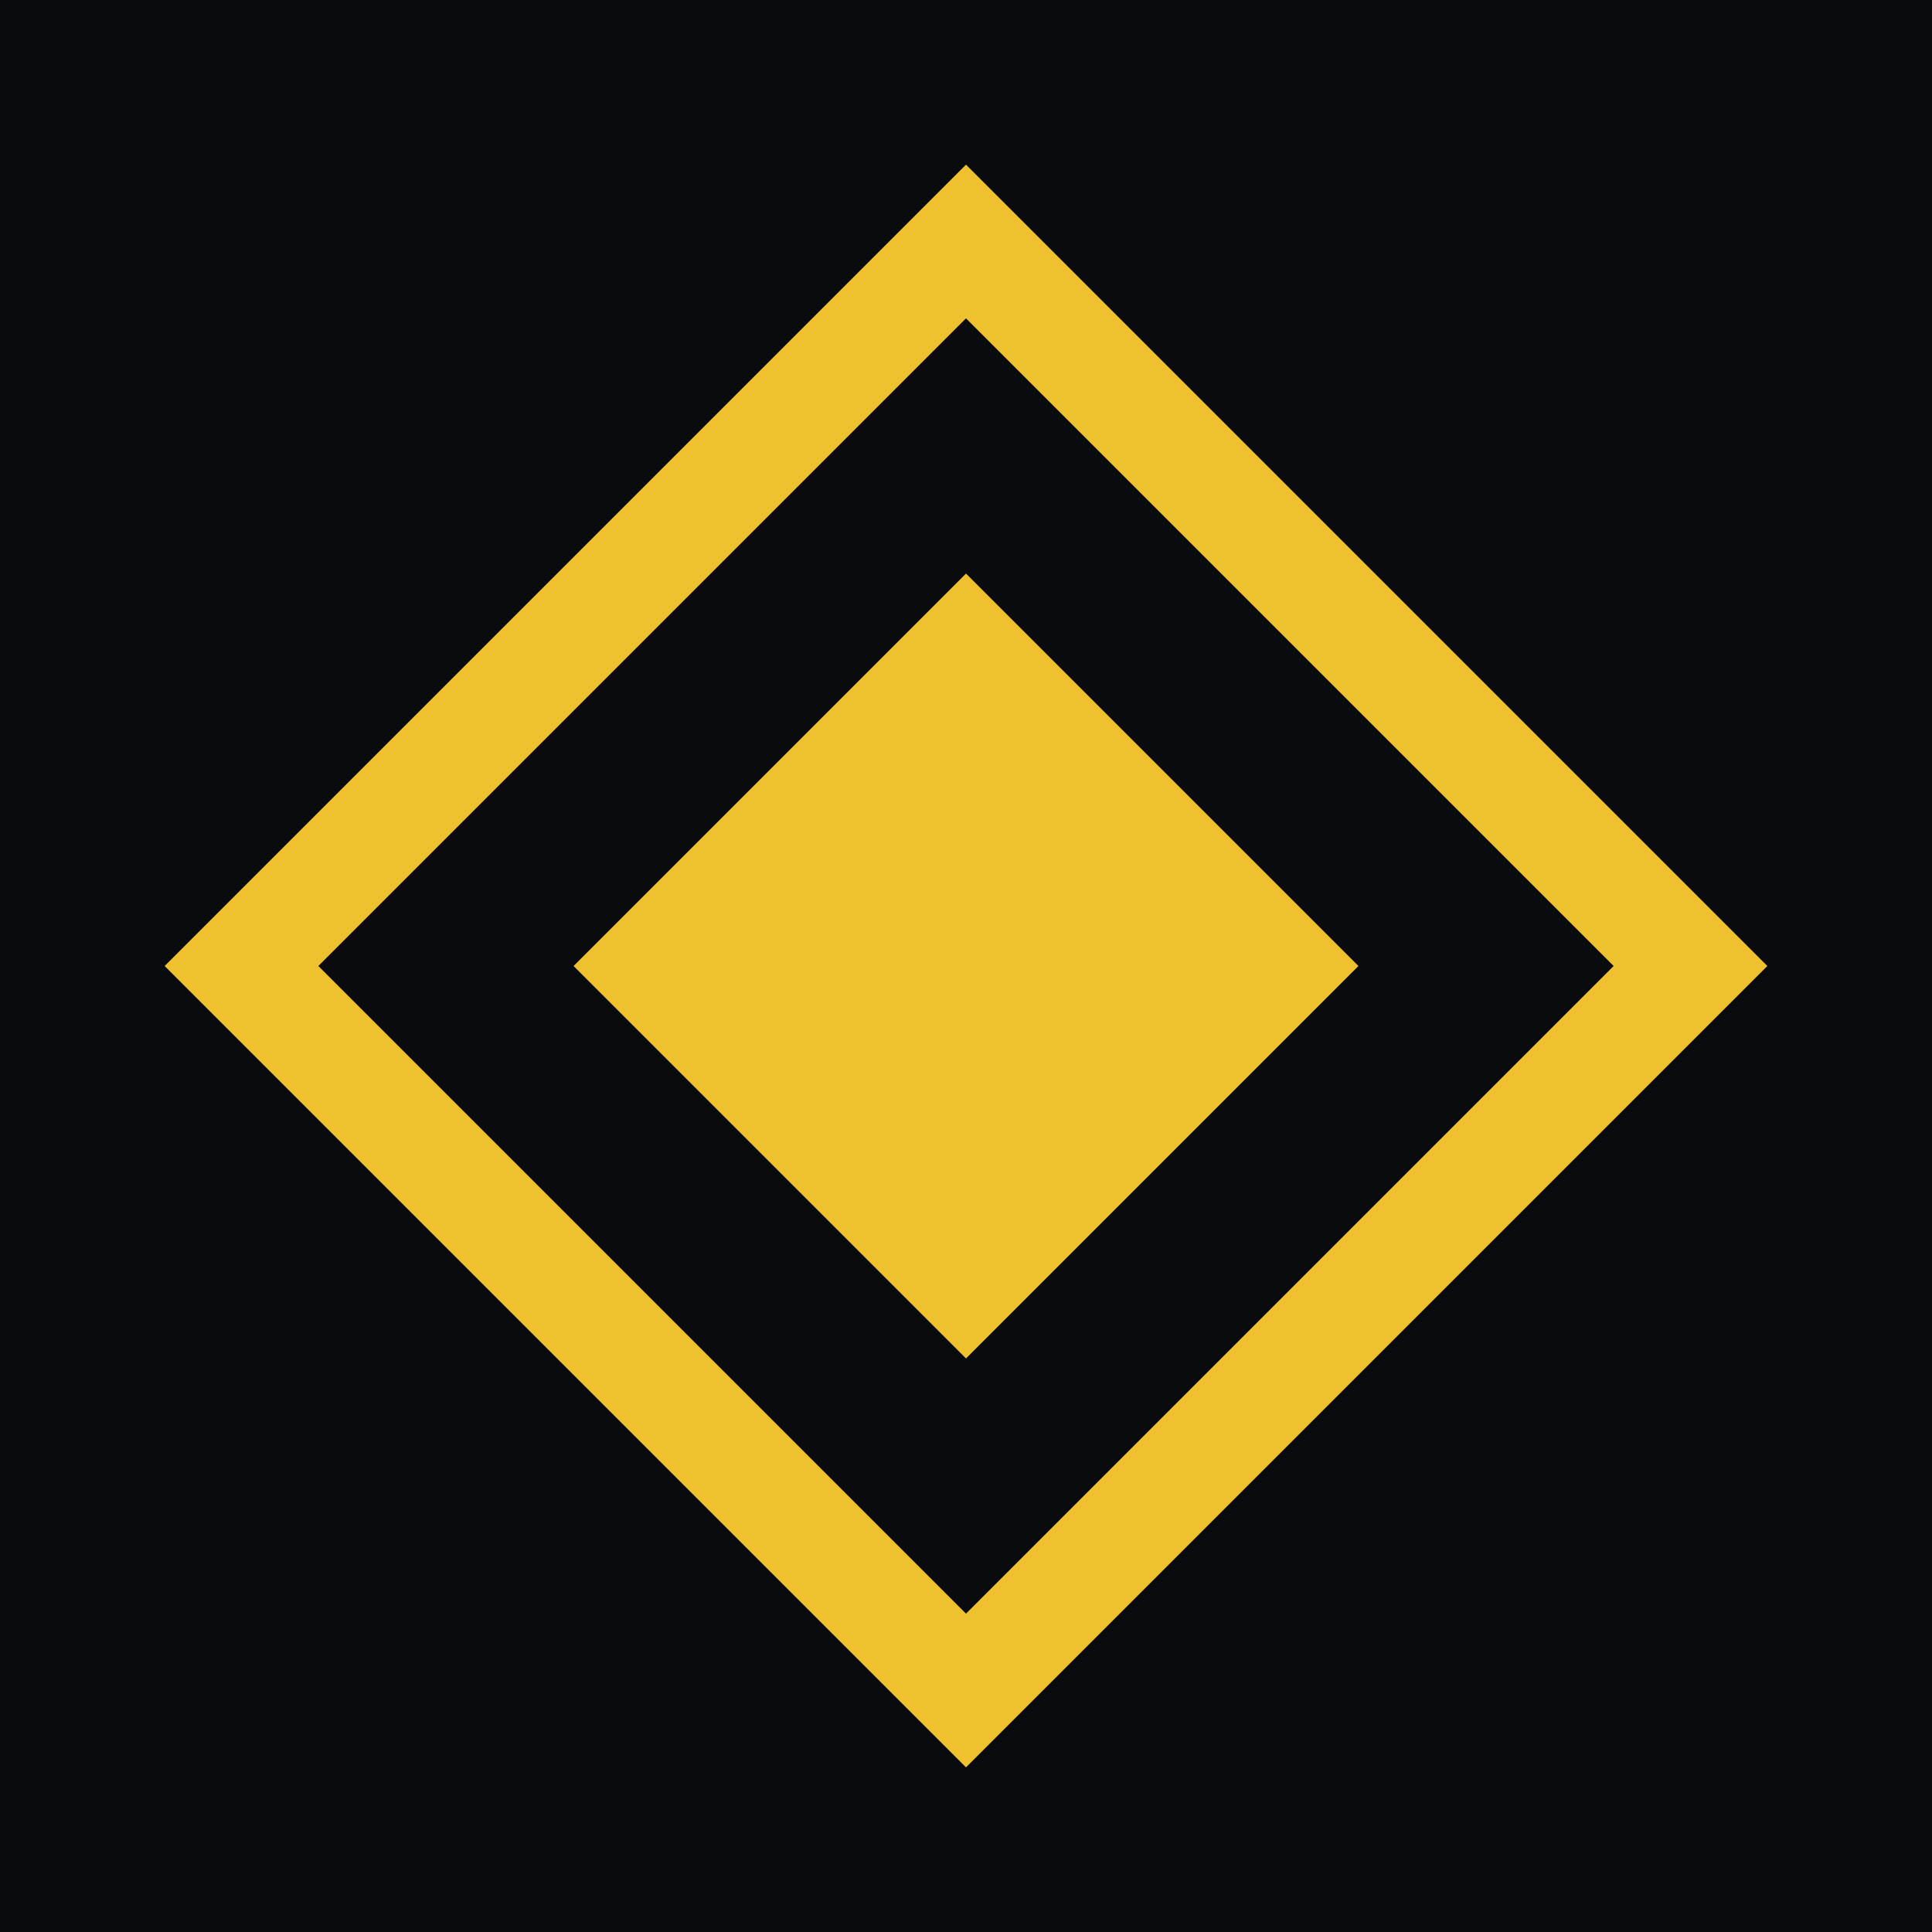
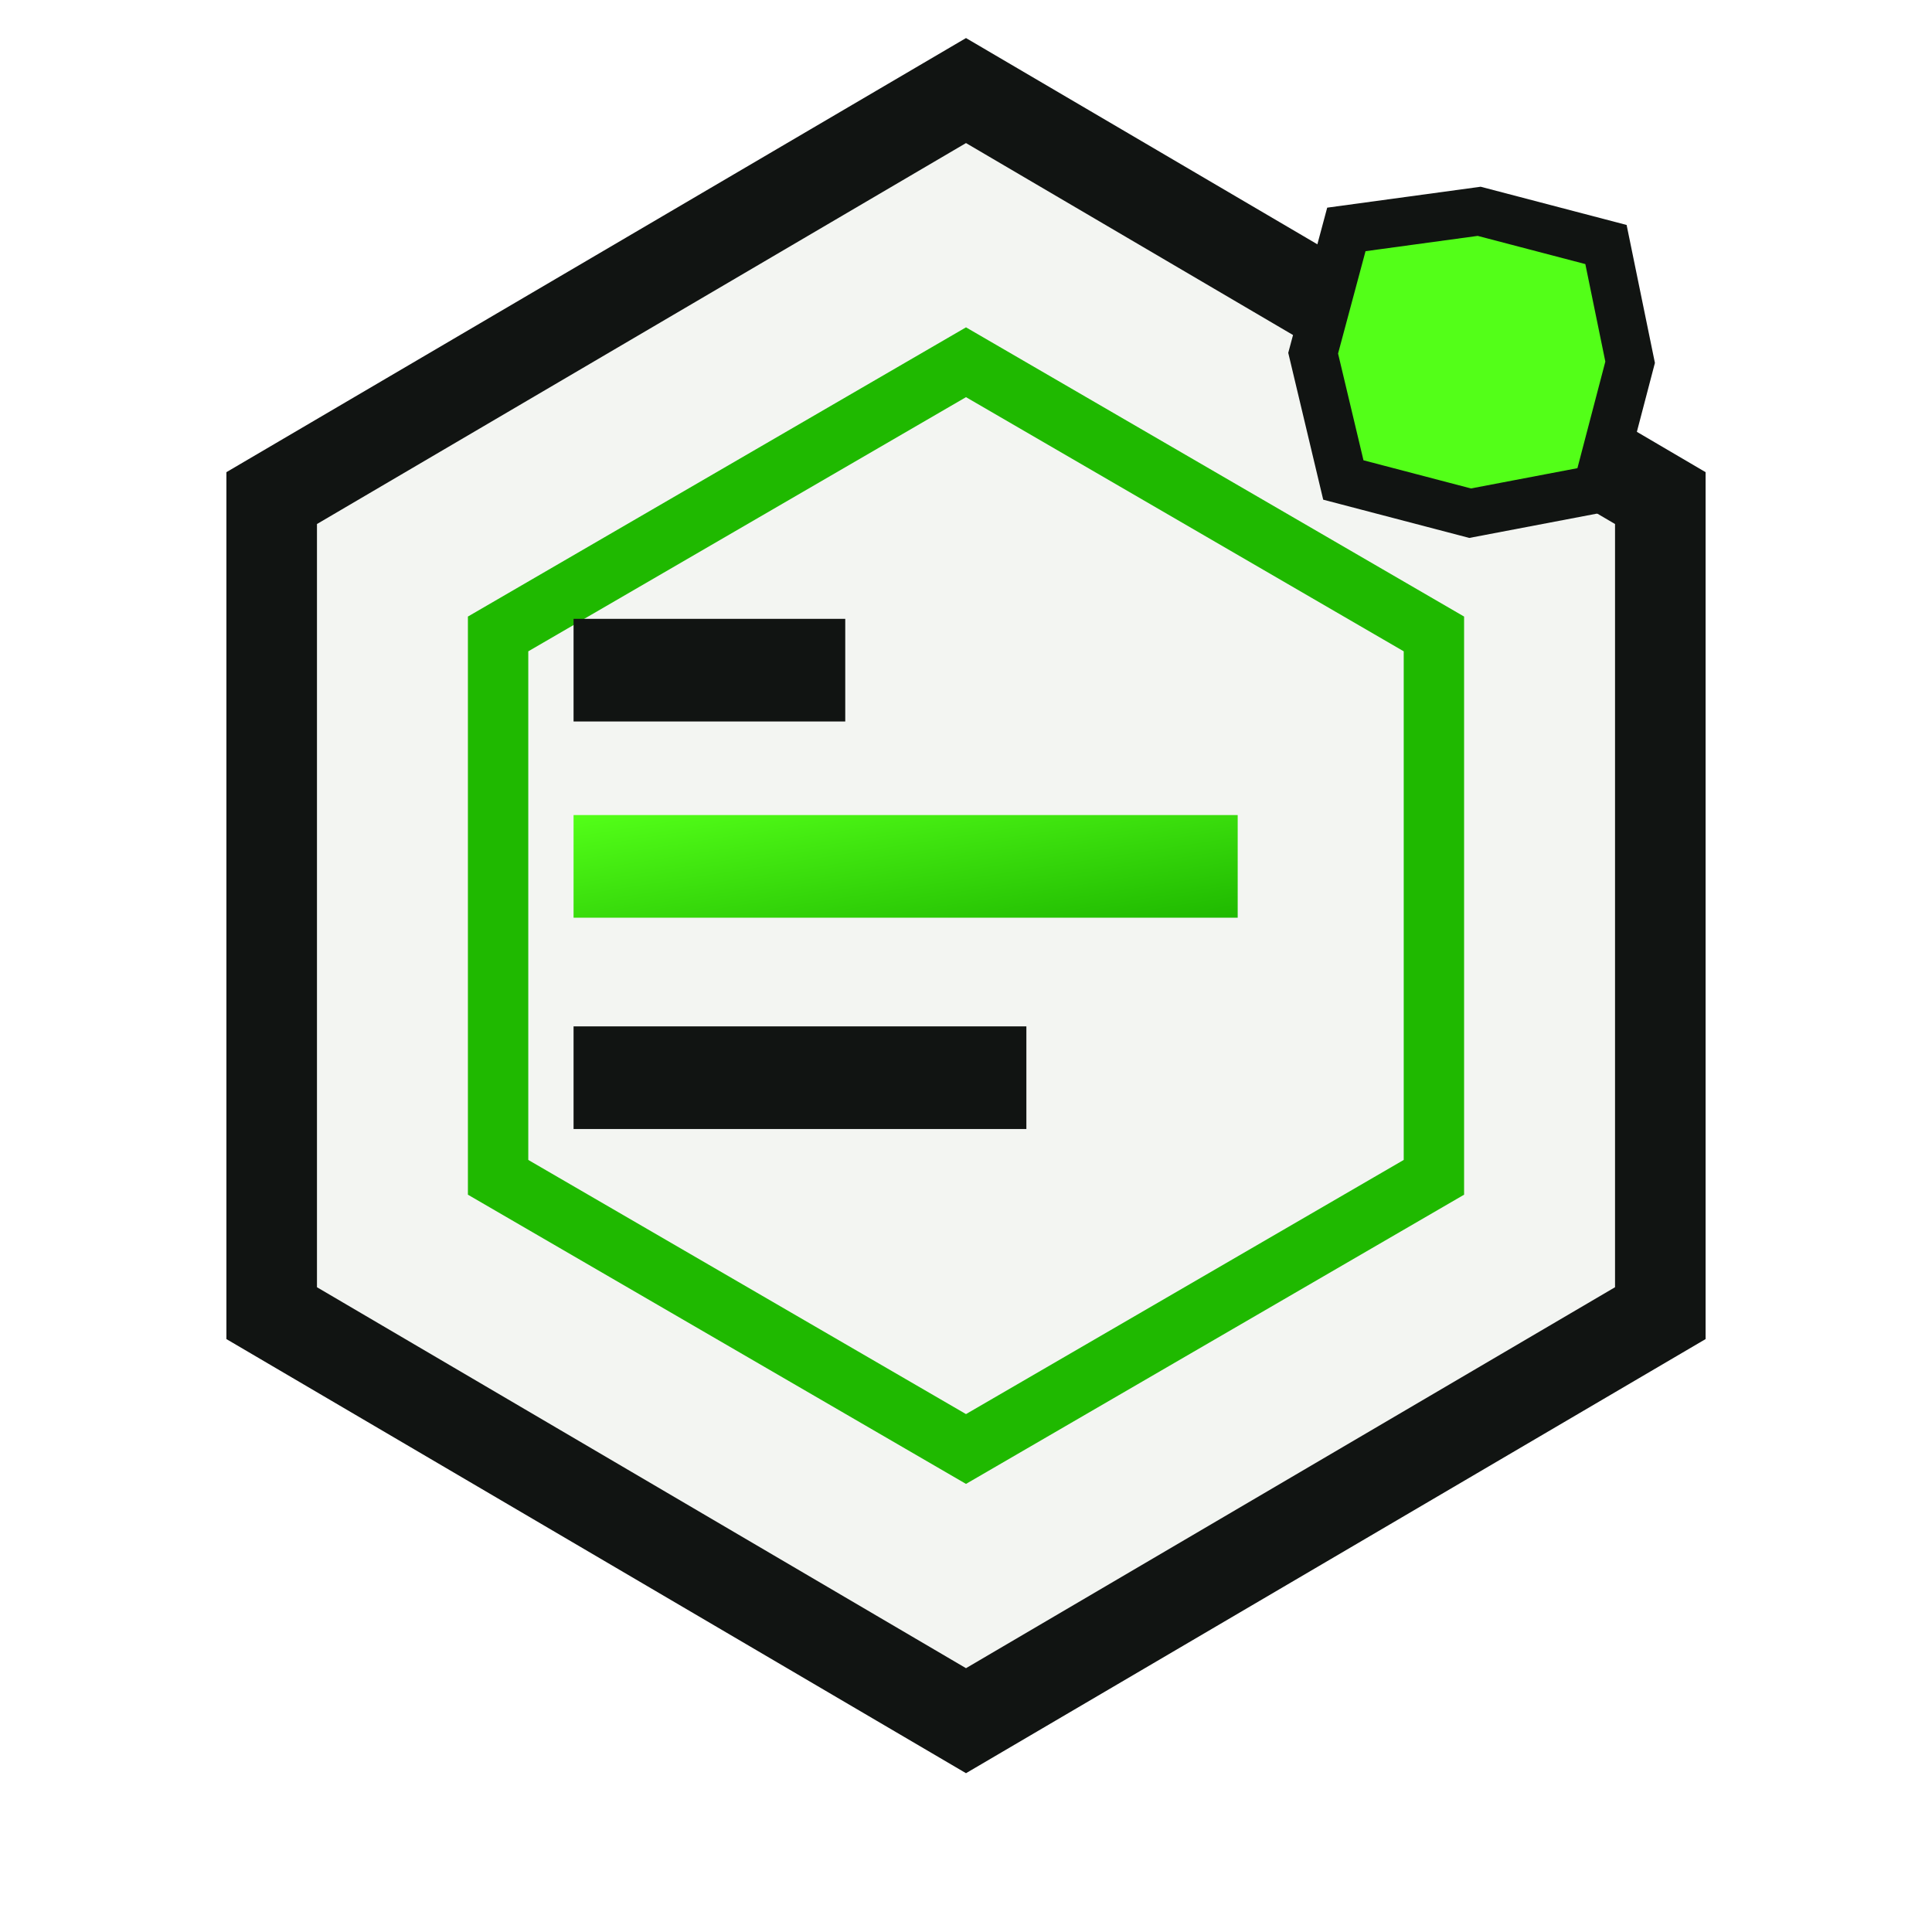
- <svg xmlns="http://www.w3.org/2000/svg" viewBox="0 0 32 32">
-   <rect width="32" height="32" fill="#0a0b0e" />
-   <path d="M16 4 28 16 16 28 4 16Z" fill="none" stroke="#f0c12f" stroke-width="1.8" />
-   <path d="M16 9.5 22.5 16 16 22.5 9.5 16Z" fill="#f0c12f" />
+ <svg xmlns="http://www.w3.org/2000/svg" viewBox="0 0 64 64">
+   <defs>
+     <linearGradient id="g" x1="0" y1="0" x2="1" y2="1">
+       <stop offset="0" stop-color="#53ff18" />
+       <stop offset="1" stop-color="#1fb900" />
+     </linearGradient>
+   </defs>
+   <path d="M32 3 55 16.5v27L32 57 9 43.5v-27Z" fill="#f3f5f2" stroke="#111412" stroke-width="3" />
+   <path d="M32 12 47.5 21v18L32 48 16.5 39V21Z" fill="none" stroke="#1fb900" stroke-width="2" />
+   <rect x="19" y="27" width="22" height="3.4" fill="url(#g)" />
+   <rect x="19" y="34" width="15" height="3.4" fill="#111412" />
+   <rect x="19" y="20.5" width="9" height="3.4" fill="#111412" />
+   <path d="M49 7l4.2 1.1L54 12l-1.1 4.2L48.7 17 44.5 15.9 43.5 11.7 44.6 7.6Z" fill="#53ff18" stroke="#111412" stroke-width="1.6" />
</svg>
